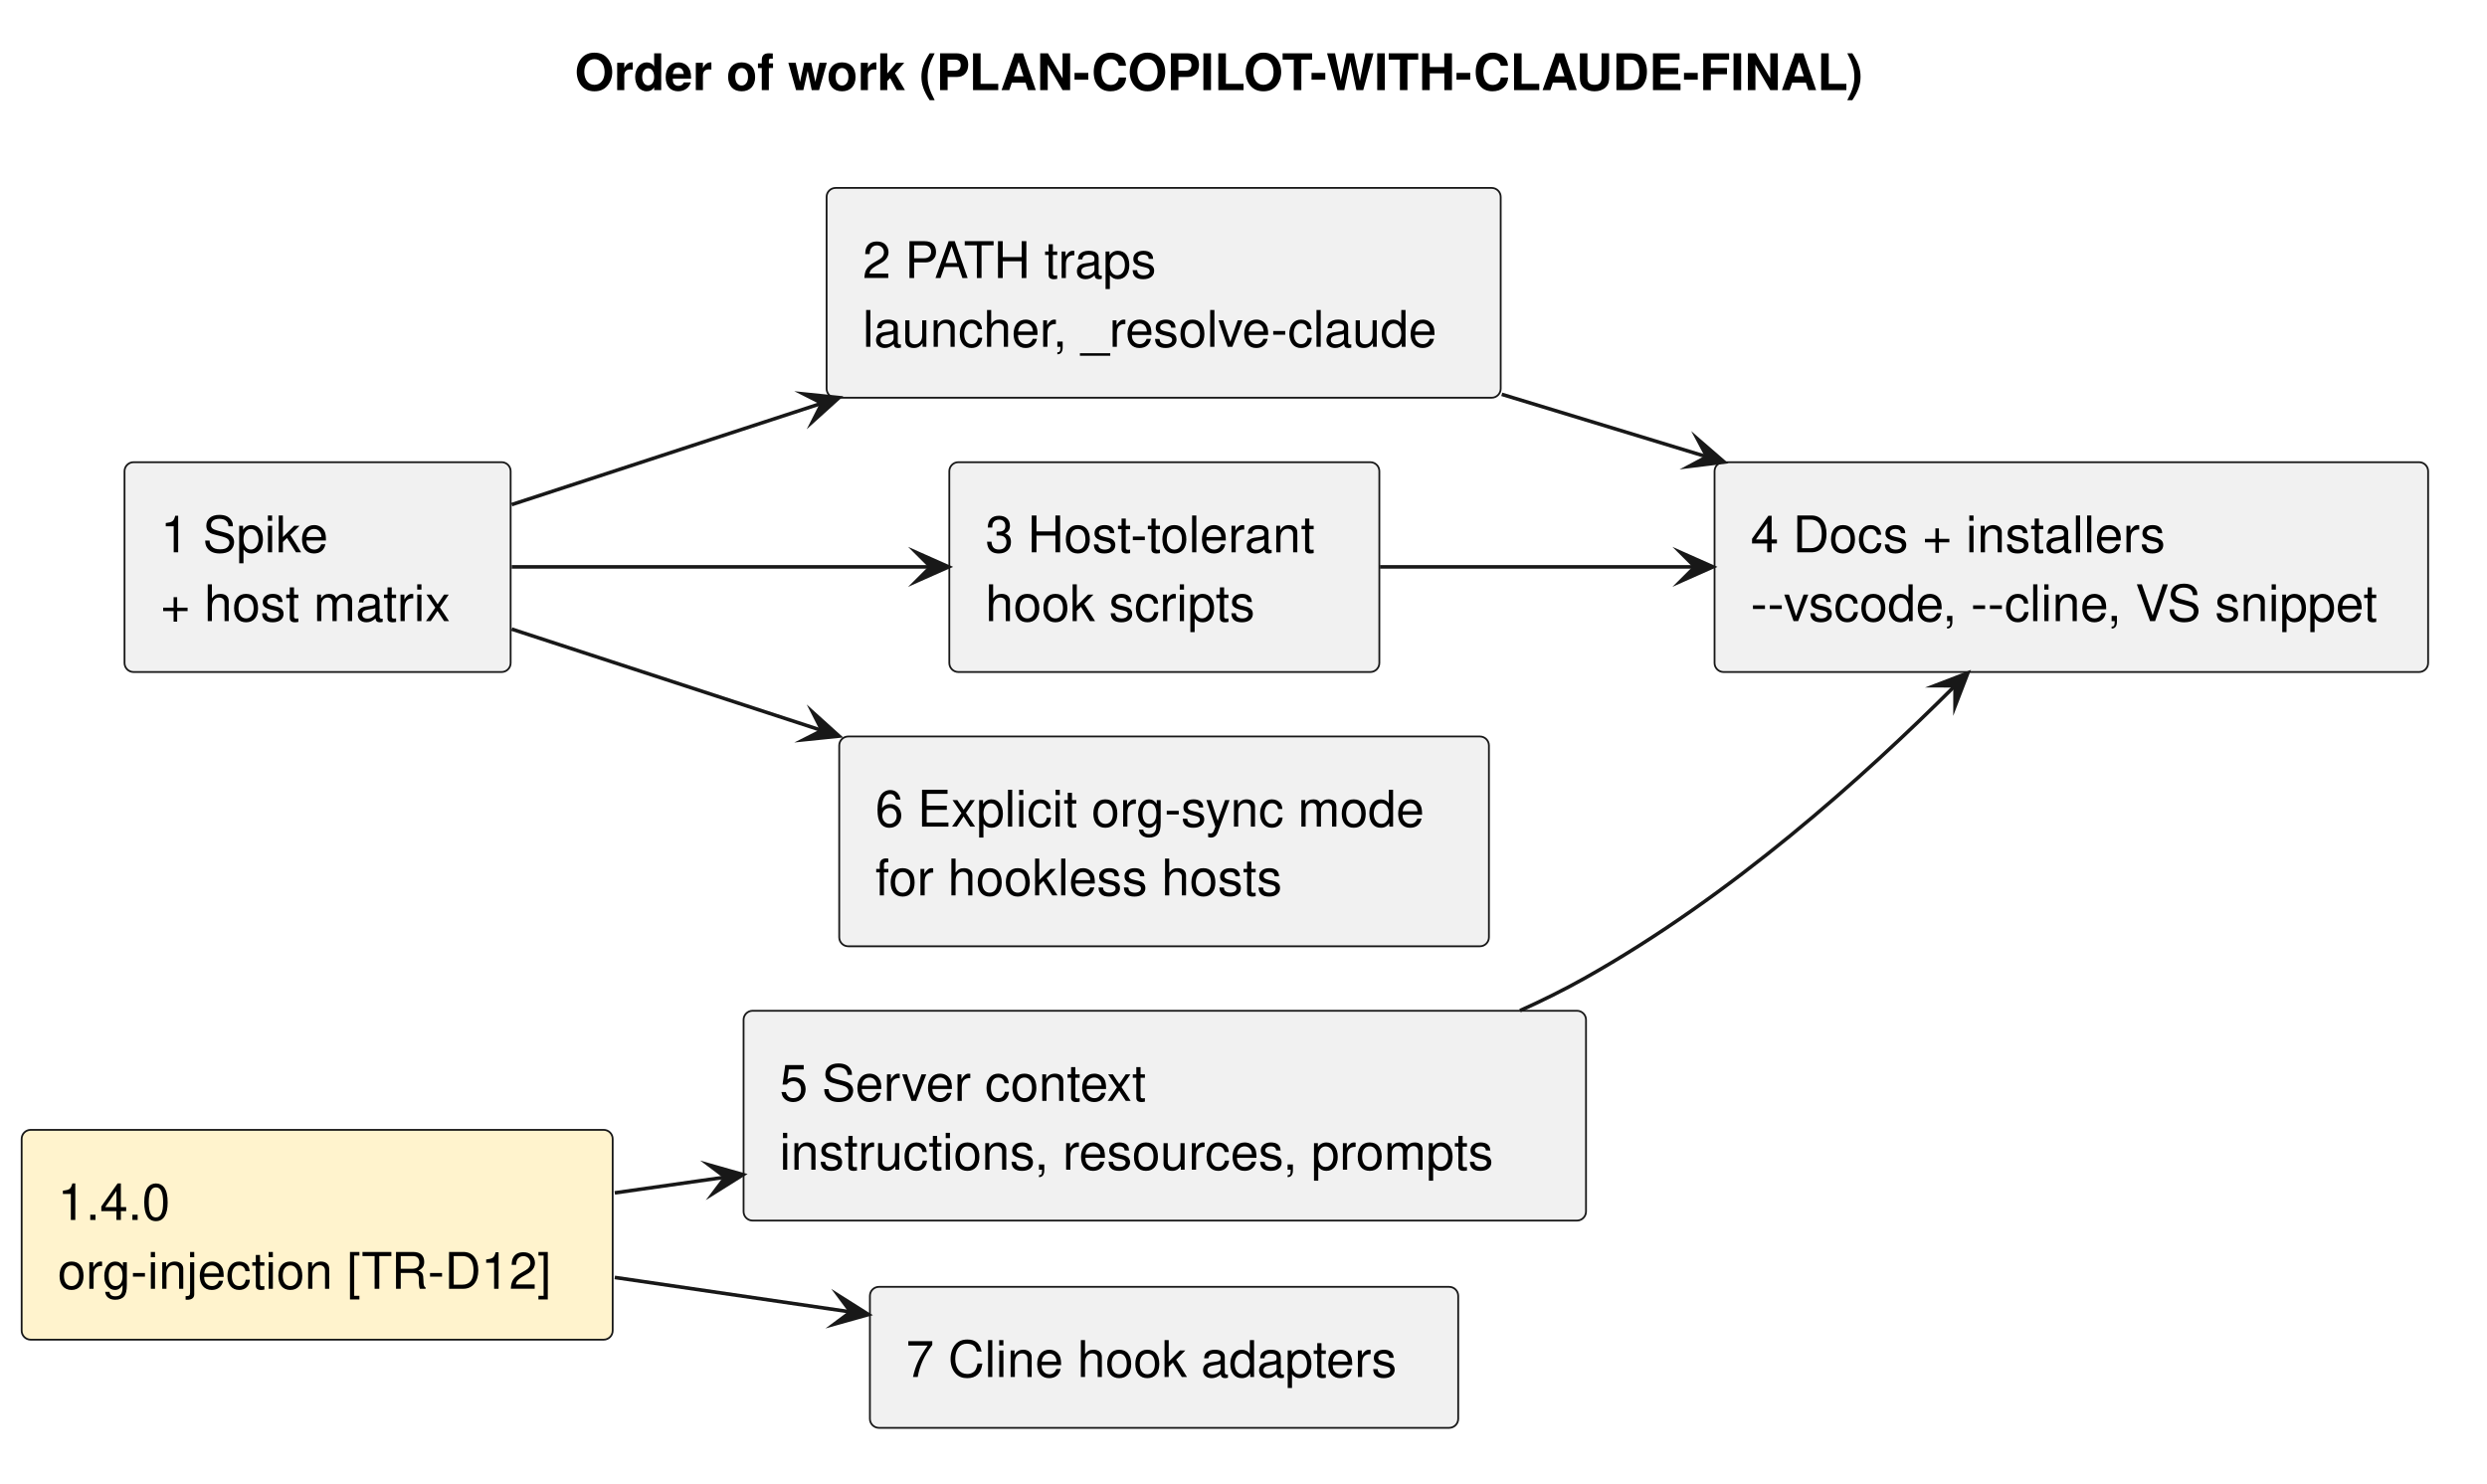
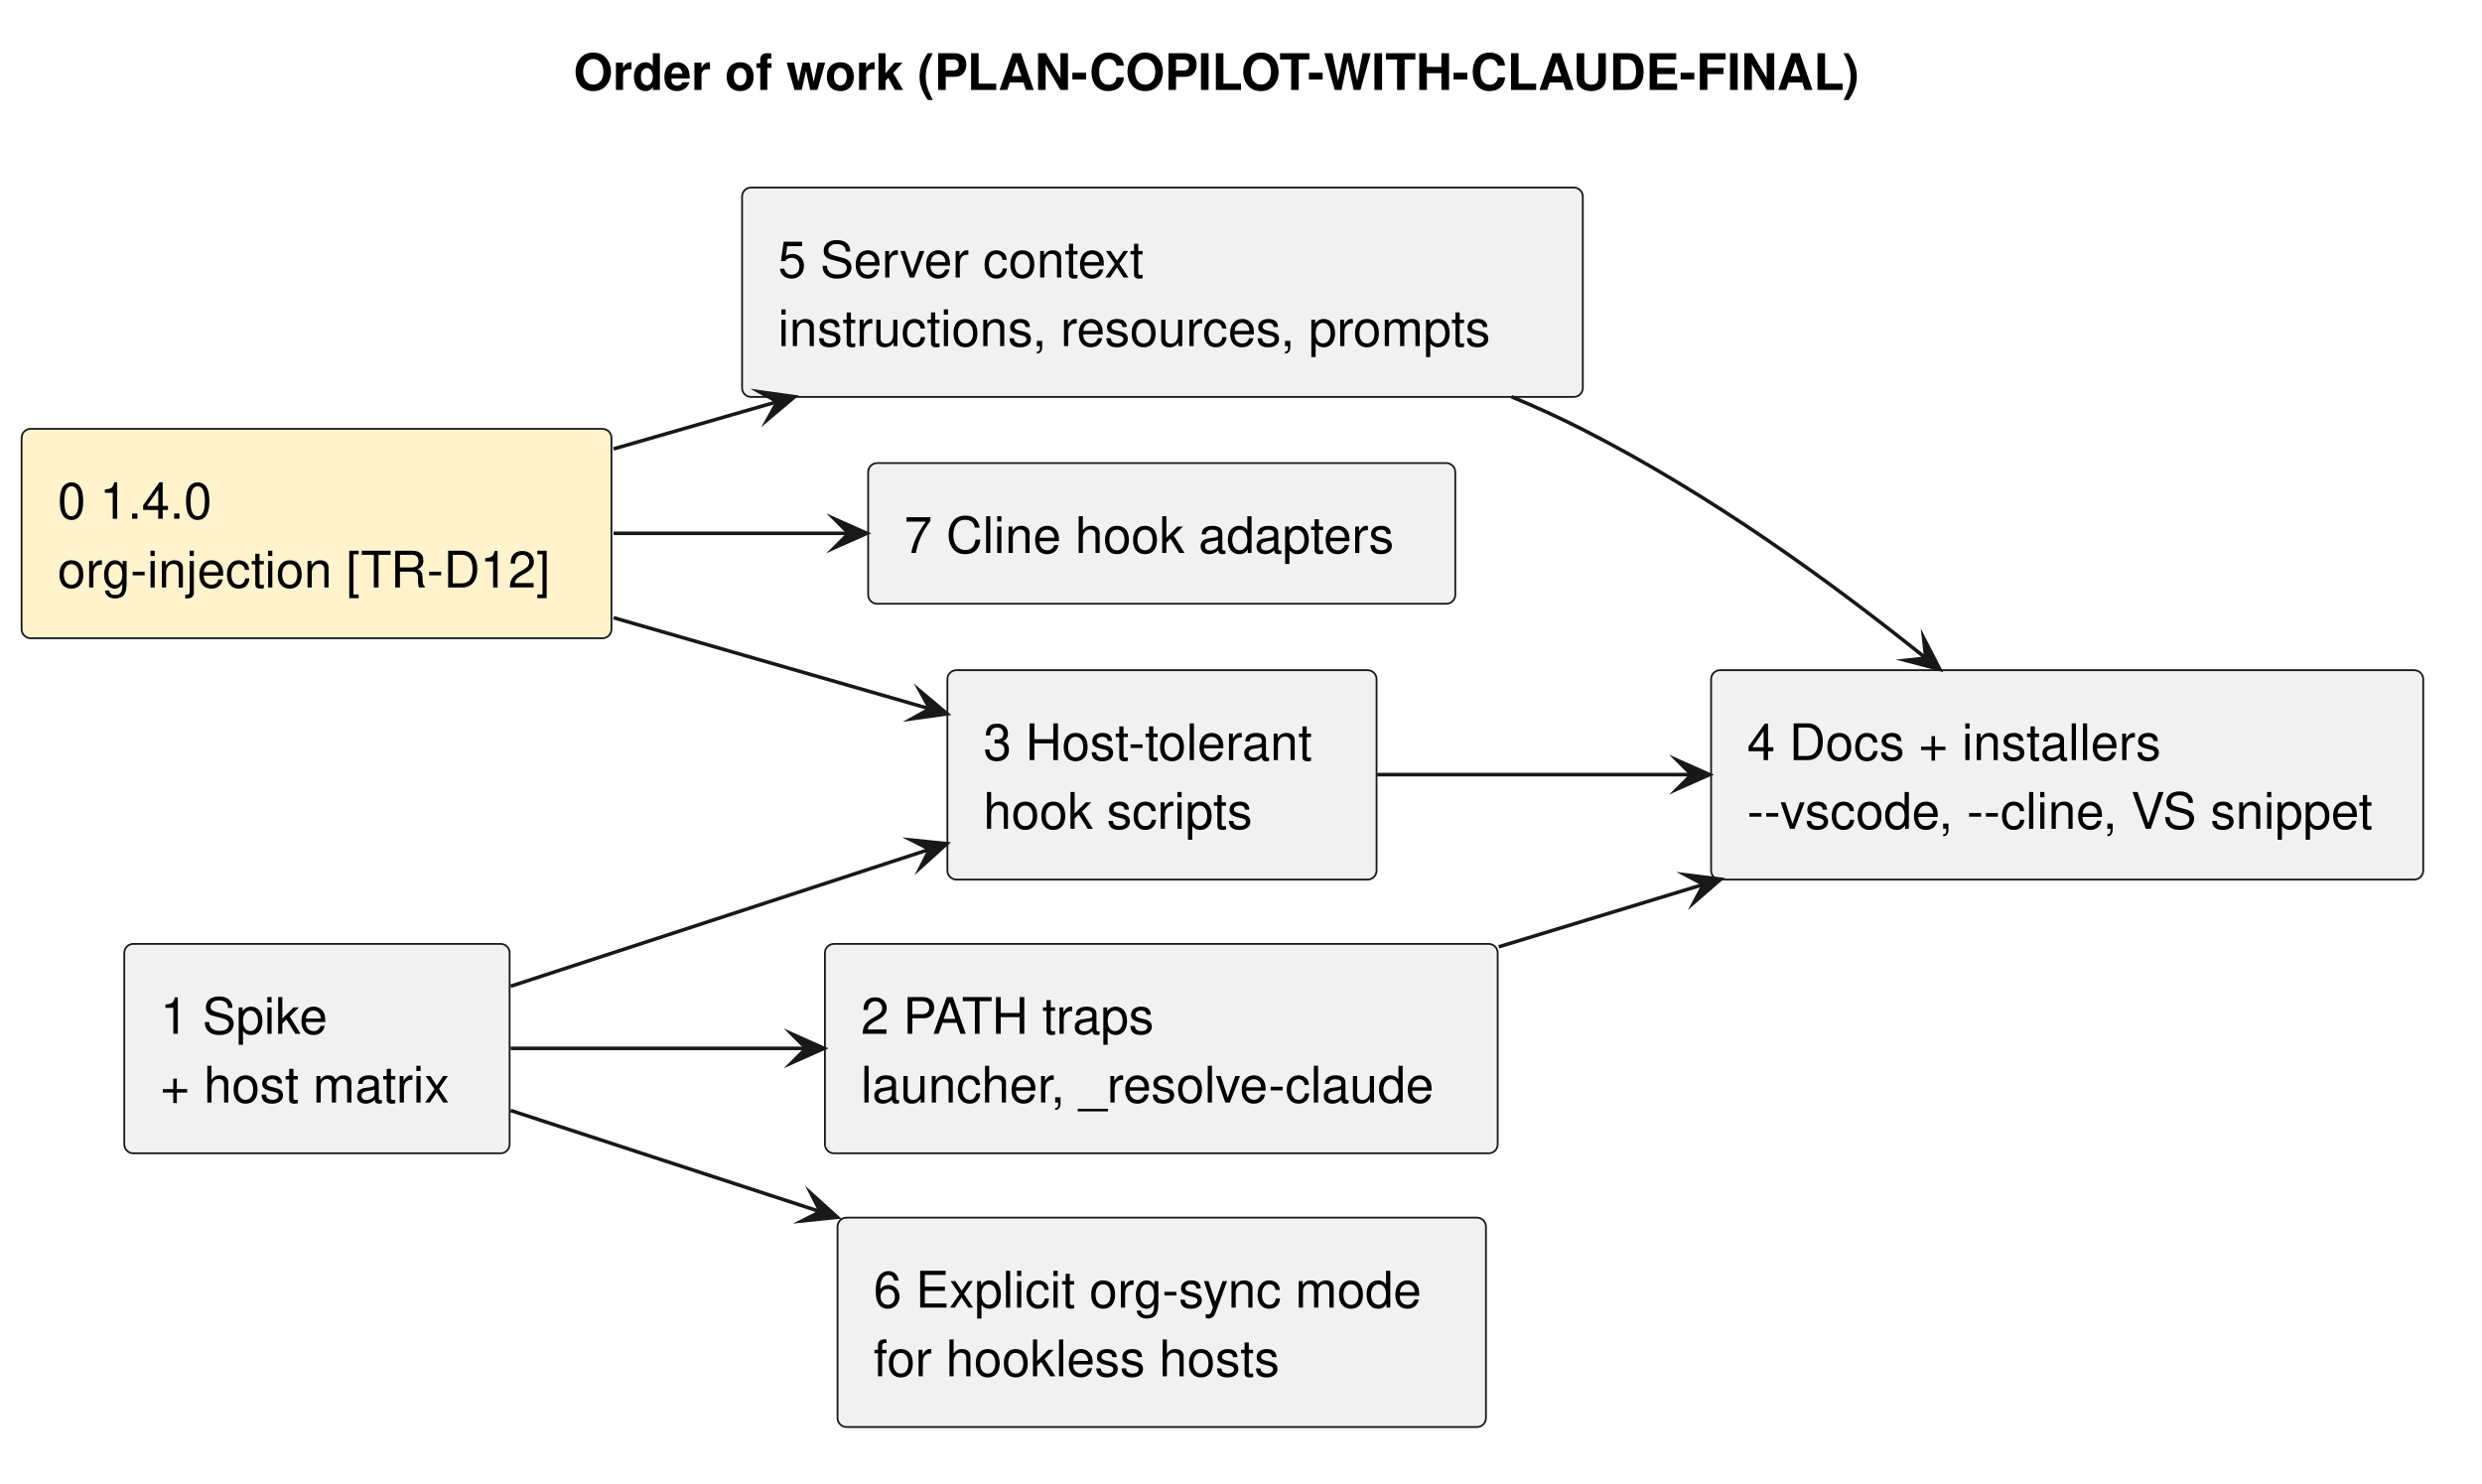
- <svg xmlns="http://www.w3.org/2000/svg" version="1.1" data-diagram-type="DESCRIPTION" style="width:689px;height:411px;background:#FFFFFF;" width="689px" height="411px" viewBox="0 0 689 411" zoomAndPan="magnify" preserveAspectRatio="none" contentStyleType="text/css">
+ <svg xmlns="http://www.w3.org/2000/svg" version="1.1" data-diagram-type="DESCRIPTION" style="width:689px;height:412px;background:#FFFFFF;" width="689px" height="412px" viewBox="0 0 689 412" zoomAndPan="magnify" preserveAspectRatio="none" contentStyleType="text/css">
  <defs />
  <g font-family="sans-serif" lengthAdjust="spacing">
    <g class="title" data-source-line="5">
      <text x="159.218" y="24.966" fill="#000" font-size="14" textLength="363.565" font-weight="700" font-family="Helvetica">Order of work (PLAN-COPILOT-WITH-CLAUDE-FINAL)</text>
    </g>
-     <g class="entity" data-qualified-name="A" id="ent0001" data-source-line="7">
-       <rect x="34.5" y="128.068" width="106.968" height="58.136" fill="#F1F1F1" style="stroke:#181818;stroke-width:0.5;" rx="2.5" ry="2.5" />
-       <text x="44.5" y="153.034" fill="#000" font-size="14" textLength="46.928" font-family="Helvetica">1 Spike</text>
-       <text x="44.5" y="172.102" fill="#000" font-size="14" textLength="86.968" font-family="Helvetica">+ host matrix</text>
+     <g class="entity" data-qualified-name="G" id="ent0001" data-source-line="7">
+       <rect x="6" y="119.068" width="163.737" height="58.136" fill="#FFF3CD" style="stroke:#181818;stroke-width:0.5;" rx="2.5" ry="2.5" />
+       <text x="16" y="144.034" fill="#000" font-size="14" textLength="46.816" font-family="Helvetica">0  1.4.0</text>
+       <text x="16" y="163.102" fill="#000" font-size="14" textLength="143.737" font-family="Helvetica">org-injection [TR-D12]</text>
    </g>
-     <g class="entity" data-qualified-name="B" id="ent0002" data-source-line="8">
-       <rect x="229" y="52.068" width="186.753" height="58.136" fill="#F1F1F1" style="stroke:#181818;stroke-width:0.5;" rx="2.5" ry="2.5" />
-       <text x="239" y="77.034" fill="#000" font-size="14" textLength="84.868" font-family="Helvetica">2 PATH traps</text>
-       <text x="239" y="96.102" fill="#000" font-size="14" textLength="166.753" font-family="Helvetica">launcher, _resolve-claude</text>
+     <g class="entity" data-qualified-name="A" id="ent0002" data-source-line="8">
+       <rect x="34.5" y="262.068" width="106.968" height="58.136" fill="#F1F1F1" style="stroke:#181818;stroke-width:0.5;" rx="2.5" ry="2.5" />
+       <text x="44.5" y="287.034" fill="#000" font-size="14" textLength="46.928" font-family="Helvetica">1 Spike</text>
+       <text x="44.5" y="306.102" fill="#000" font-size="14" textLength="86.968" font-family="Helvetica">+ host matrix</text>
    </g>
-     <g class="entity" data-qualified-name="C" id="ent0003" data-source-line="9">
-       <rect x="263" y="128.068" width="119.134" height="58.136" fill="#F1F1F1" style="stroke:#181818;stroke-width:0.5;" rx="2.5" ry="2.5" />
-       <text x="273" y="153.034" fill="#000" font-size="14" textLength="99.134" font-family="Helvetica">3 Host-tolerant</text>
-       <text x="273" y="172.102" fill="#000" font-size="14" textLength="79.898" font-family="Helvetica">hook scripts</text>
+     <g class="entity" data-qualified-name="B" id="ent0003" data-source-line="9">
+       <rect x="229" y="262.068" width="186.753" height="58.136" fill="#F1F1F1" style="stroke:#181818;stroke-width:0.5;" rx="2.5" ry="2.5" />
+       <text x="239" y="287.034" fill="#000" font-size="14" textLength="84.868" font-family="Helvetica">2 PATH traps</text>
+       <text x="239" y="306.102" fill="#000" font-size="14" textLength="166.753" font-family="Helvetica">launcher, _resolve-claude</text>
    </g>
-     <g class="entity" data-qualified-name="F" id="ent0004" data-source-line="10">
-       <rect x="475" y="128.068" width="197.687" height="58.136" fill="#F1F1F1" style="stroke:#181818;stroke-width:0.5;" rx="2.5" ry="2.5" />
-       <text x="485" y="153.034" fill="#000" font-size="14" textLength="118.538" font-family="Helvetica">4 Docs + installers</text>
-       <text x="485" y="172.102" fill="#000" font-size="14" textLength="177.687" font-family="Helvetica">--vscode, --cline, VS snippet</text>
+     <g class="entity" data-qualified-name="C" id="ent0004" data-source-line="10">
+       <rect x="263" y="186.068" width="119.134" height="58.136" fill="#F1F1F1" style="stroke:#181818;stroke-width:0.5;" rx="2.5" ry="2.5" />
+       <text x="273" y="211.034" fill="#000" font-size="14" textLength="99.134" font-family="Helvetica">3 Host-tolerant</text>
+       <text x="273" y="230.102" fill="#000" font-size="14" textLength="79.898" font-family="Helvetica">hook scripts</text>
    </g>
-     <g class="entity" data-qualified-name="G" id="ent0005" data-source-line="11">
-       <rect x="6" y="313.068" width="163.737" height="58.136" fill="#FFF3CD" style="stroke:#181818;stroke-width:0.5;" rx="2.5" ry="2.5" />
-       <text x="16" y="338.034" fill="#000" font-size="14" textLength="31.528" font-family="Helvetica">1.4.0</text>
-       <text x="16" y="357.102" fill="#000" font-size="14" textLength="143.737" font-family="Helvetica">org-injection [TR-D12]</text>
+     <g class="entity" data-qualified-name="F" id="ent0005" data-source-line="11">
+       <rect x="475" y="186.068" width="197.687" height="58.136" fill="#F1F1F1" style="stroke:#181818;stroke-width:0.5;" rx="2.5" ry="2.5" />
+       <text x="485" y="211.034" fill="#000" font-size="14" textLength="118.538" font-family="Helvetica">4 Docs + installers</text>
+       <text x="485" y="230.102" fill="#000" font-size="14" textLength="177.687" font-family="Helvetica">--vscode, --cline, VS snippet</text>
    </g>
    <g class="entity" data-qualified-name="D" id="ent0006" data-source-line="12">
-       <rect x="206" y="280.068" width="233.387" height="58.136" fill="#F1F1F1" style="stroke:#181818;stroke-width:0.5;" rx="2.5" ry="2.5" />
-       <text x="216" y="305.034" fill="#000" font-size="14" textLength="106.694" font-family="Helvetica">5 Server context</text>
-       <text x="216" y="324.102" fill="#000" font-size="14" textLength="213.387" font-family="Helvetica">instructions, resources, prompts</text>
+       <rect x="206" y="52.068" width="233.387" height="58.136" fill="#F1F1F1" style="stroke:#181818;stroke-width:0.5;" rx="2.5" ry="2.5" />
+       <text x="216" y="77.034" fill="#000" font-size="14" textLength="106.694" font-family="Helvetica">5 Server context</text>
+       <text x="216" y="96.102" fill="#000" font-size="14" textLength="213.387" font-family="Helvetica">instructions, resources, prompts</text>
    </g>
    <g class="entity" data-qualified-name="E" id="ent0007" data-source-line="13">
-       <rect x="232.5" y="204.068" width="179.991" height="58.136" fill="#F1F1F1" style="stroke:#181818;stroke-width:0.5;" rx="2.5" ry="2.5" />
-       <text x="242.5" y="229.034" fill="#000" font-size="14" textLength="159.991" font-family="Helvetica">6 Explicit org-sync mode</text>
-       <text x="242.5" y="248.102" fill="#000" font-size="14" textLength="119.924" font-family="Helvetica">for hookless hosts</text>
+       <rect x="232.5" y="338.068" width="179.991" height="58.136" fill="#F1F1F1" style="stroke:#181818;stroke-width:0.5;" rx="2.5" ry="2.5" />
+       <text x="242.5" y="363.034" fill="#000" font-size="14" textLength="159.991" font-family="Helvetica">6 Explicit org-sync mode</text>
+       <text x="242.5" y="382.102" fill="#000" font-size="14" textLength="119.924" font-family="Helvetica">for hookless hosts</text>
    </g>
    <g class="entity" data-qualified-name="H" id="ent0008" data-source-line="14">
-       <rect x="241" y="356.568" width="162.981" height="39.068" fill="#F1F1F1" style="stroke:#181818;stroke-width:0.5;" rx="2.5" ry="2.5" />
-       <text x="251" y="381.534" fill="#000" font-size="14" textLength="142.981" font-family="Helvetica">7 Cline hook adapters</text>
+       <rect x="241" y="128.568" width="162.981" height="39.068" fill="#F1F1F1" style="stroke:#181818;stroke-width:0.5;" rx="2.5" ry="2.5" />
+       <text x="251" y="153.534" fill="#000" font-size="14" textLength="142.981" font-family="Helvetica">7 Cline hook adapters</text>
    </g>
-     <g class="link" data-entity-1="ent0001" data-entity-2="ent0002" id="lnk9" data-link-type="dependency">
-       <polygon points="232.461,110.173,222.664,109.167,227.709,111.727,225.149,116.771,232.461,110.173" fill="#181818" style="stroke:#181818;stroke-width:1;stroke-linejoin:miter;stroke-miterlimit:10;" />
-       <path d="M141.758,139.822 C168.554,131.063 197.089,121.736 227.709,111.727" style="stroke:#181818;stroke-width:1;" fill="none" />
+     <g class="link" data-entity-1="ent0001" data-entity-2="ent0004" id="lnk9" data-link-type="dependency">
+       <polygon points="262.929,198.189,255.388,191.854,258.124,196.805,253.173,199.541,262.929,198.189" fill="#181818" style="stroke:#181818;stroke-width:1;stroke-linejoin:miter;stroke-miterlimit:10;" />
+       <path d="M170.317,171.501 C200.829,180.294 230.075,188.722 258.124,196.805" style="stroke:#181818;stroke-width:1;" fill="none" />
    </g>
-     <g class="link" data-entity-1="ent0001" data-entity-2="ent0003" id="lnk10" data-link-type="dependency">
-       <polygon points="262.823,157.068,253.823,153.068,257.823,157.068,253.823,161.068,262.823,157.068" fill="#181818" style="stroke:#181818;stroke-width:1;stroke-linejoin:miter;stroke-miterlimit:10;" />
-       <path d="M141.758,157.068 C177.798,157.068 220.583,157.068 257.823,157.068" style="stroke:#181818;stroke-width:1;" fill="none" />
+     <g class="link" data-entity-1="ent0001" data-entity-2="ent0006" id="lnk10" data-link-type="dependency">
+       <polygon points="220.6,110.145,210.844,108.793,215.795,111.529,213.059,116.48,220.6,110.145" fill="#181818" style="stroke:#181818;stroke-width:1;stroke-linejoin:miter;stroke-miterlimit:10;" />
+       <path d="M170.317,124.635 C186.555,119.955 198.991,116.372 215.795,111.529" style="stroke:#181818;stroke-width:1;" fill="none" />
    </g>
-     <g class="link" data-entity-1="ent0002" data-entity-2="ent0004" id="lnk11" data-link-type="dependency">
-       <polygon points="477.68,128.033,470.236,121.584,472.897,126.576,467.905,129.236,477.68,128.033" fill="#181818" style="stroke:#181818;stroke-width:1;stroke-linejoin:miter;stroke-miterlimit:10;" />
-       <path d="M416.05,109.26 C436.159,115.385 452.683,120.418 472.897,126.576" style="stroke:#181818;stroke-width:1;" fill="none" />
+     <g class="link" data-entity-1="ent0001" data-entity-2="ent0008" id="lnk11" data-link-type="dependency">
+       <polygon points="240.621,148.068,231.621,144.068,235.621,148.068,231.621,152.068,240.621,148.068" fill="#181818" style="stroke:#181818;stroke-width:1;stroke-linejoin:miter;stroke-miterlimit:10;" />
+       <path d="M170.317,148.068 C193.102,148.068 212.862,148.068 235.621,148.068" style="stroke:#181818;stroke-width:1;" fill="none" />
    </g>
-     <g class="link" data-entity-1="ent0003" data-entity-2="ent0004" id="lnk12" data-link-type="dependency">
-       <polygon points="474.572,157.068,465.572,153.068,469.572,157.068,465.572,161.068,474.572,157.068" fill="#181818" style="stroke:#181818;stroke-width:1;stroke-linejoin:miter;stroke-miterlimit:10;" />
-       <path d="M382.312,157.068 C409.829,157.068 438.353,157.068 469.572,157.068" style="stroke:#181818;stroke-width:1;" fill="none" />
+     <g class="link" data-entity-1="ent0002" data-entity-2="ent0003" id="lnk12" data-link-type="dependency">
+       <polygon points="228.775,291.068,219.775,287.068,223.775,291.068,219.775,295.068,228.775,291.068" fill="#181818" style="stroke:#181818;stroke-width:1;stroke-linejoin:miter;stroke-miterlimit:10;" />
+       <path d="M141.758,291.068 C167.482,291.068 194.189,291.068 223.775,291.068" style="stroke:#181818;stroke-width:1;" fill="none" />
    </g>
-     <g class="link" data-entity-1="ent0005" data-entity-2="ent0006" id="lnk13" data-link-type="dependency">
-       <polygon points="205.889,325.477,196.416,322.782,200.938,326.18,197.54,330.702,205.889,325.477" fill="#181818" style="stroke:#181818;stroke-width:1;stroke-linejoin:miter;stroke-miterlimit:10;" />
-       <path d="M170.317,330.526 C181.841,328.891 188.919,327.886 200.938,326.18" style="stroke:#181818;stroke-width:1;" fill="none" />
+     <g class="link" data-entity-1="ent0002" data-entity-2="ent0004" id="lnk13" data-link-type="dependency">
+       <polygon points="262.823,234.248,253.026,233.243,258.071,235.802,255.512,240.847,262.823,234.248" fill="#181818" style="stroke:#181818;stroke-width:1;stroke-linejoin:miter;stroke-miterlimit:10;" />
+       <path d="M141.758,273.822 C177.798,262.041 220.831,247.975 258.071,235.802" style="stroke:#181818;stroke-width:1;" fill="none" />
    </g>
-     <g class="link" data-entity-1="ent0005" data-entity-2="ent0008" id="lnk14" data-link-type="dependency">
-       <polygon points="240.621,364.24,232.295,358.98,235.674,363.517,231.137,366.896,240.621,364.24" fill="#181818" style="stroke:#181818;stroke-width:1;stroke-linejoin:miter;stroke-miterlimit:10;" />
-       <path d="M170.317,353.959 C193.102,357.292 212.914,360.189 235.674,363.517" style="stroke:#181818;stroke-width:1;" fill="none" />
+     <g class="link" data-entity-1="ent0002" data-entity-2="ent0007" id="lnk14" data-link-type="dependency">
+       <polygon points="232.461,337.963,225.149,331.364,227.709,336.409,222.664,338.968,232.461,337.963" fill="#181818" style="stroke:#181818;stroke-width:1;stroke-linejoin:miter;stroke-miterlimit:10;" />
+       <path d="M141.758,308.313 C168.554,317.073 197.089,326.4 227.709,336.409" style="stroke:#181818;stroke-width:1;" fill="none" />
    </g>
-     <g class="link" data-entity-1="ent0001" data-entity-2="ent0007" id="lnk15" data-link-type="dependency">
-       <polygon points="232.461,203.963,225.149,197.364,227.709,202.409,222.664,204.968,232.461,203.963" fill="#181818" style="stroke:#181818;stroke-width:1;stroke-linejoin:miter;stroke-miterlimit:10;" />
-       <path d="M141.758,174.313 C168.554,183.073 197.089,192.4 227.709,202.409" style="stroke:#181818;stroke-width:1;" fill="none" />
+     <g class="link" data-entity-1="ent0003" data-entity-2="ent0005" id="lnk15" data-link-type="dependency">
+       <polygon points="477.68,244.103,467.905,242.899,472.897,245.56,470.236,250.552,477.68,244.103" fill="#181818" style="stroke:#181818;stroke-width:1;stroke-linejoin:miter;stroke-miterlimit:10;" />
+       <path d="M416.05,262.876 C436.159,256.751 452.683,251.718 472.897,245.56" style="stroke:#181818;stroke-width:1;" fill="none" />
    </g>
-     <g class="link" data-entity-1="ent0006" data-entity-2="ent0004" id="lnk16" data-link-type="dependency">
-       <polygon points="545.171,186.474,535.975,190.002,541.632,190.007,541.628,195.664,545.171,186.474" fill="#181818" style="stroke:#181818;stroke-width:1;stroke-linejoin:miter;stroke-miterlimit:10;" />
-       <path d="M421.104,280.026 C427.275,277.255 433.293,274.27 439,271.068 C479.753,248.198 516.119,215.477 541.632,190.007" style="stroke:#181818;stroke-width:1;" fill="none" />
+     <g class="link" data-entity-1="ent0004" data-entity-2="ent0005" id="lnk16" data-link-type="dependency">
+       <polygon points="474.572,215.068,465.572,211.068,469.572,215.068,465.572,219.068,474.572,215.068" fill="#181818" style="stroke:#181818;stroke-width:1;stroke-linejoin:miter;stroke-miterlimit:10;" />
+       <path d="M382.312,215.068 C409.829,215.068 438.353,215.068 469.572,215.068" style="stroke:#181818;stroke-width:1;" fill="none" />
+     </g>
+     <g class="link" data-entity-1="ent0006" data-entity-2="ent0005" id="lnk17" data-link-type="dependency">
+       <polygon points="538.505,185.855,533.989,177.103,534.606,182.726,528.982,183.342,538.505,185.855" fill="#181818" style="stroke:#181818;stroke-width:1;stroke-linejoin:miter;stroke-miterlimit:10;" />
+       <path d="M419.597,110.158 C426.259,112.943 432.788,115.915 439,119.068 C475.236,137.463 508.602,161.859 534.606,182.726" style="stroke:#181818;stroke-width:1;" fill="none" />
    </g>
  </g>
</svg>
